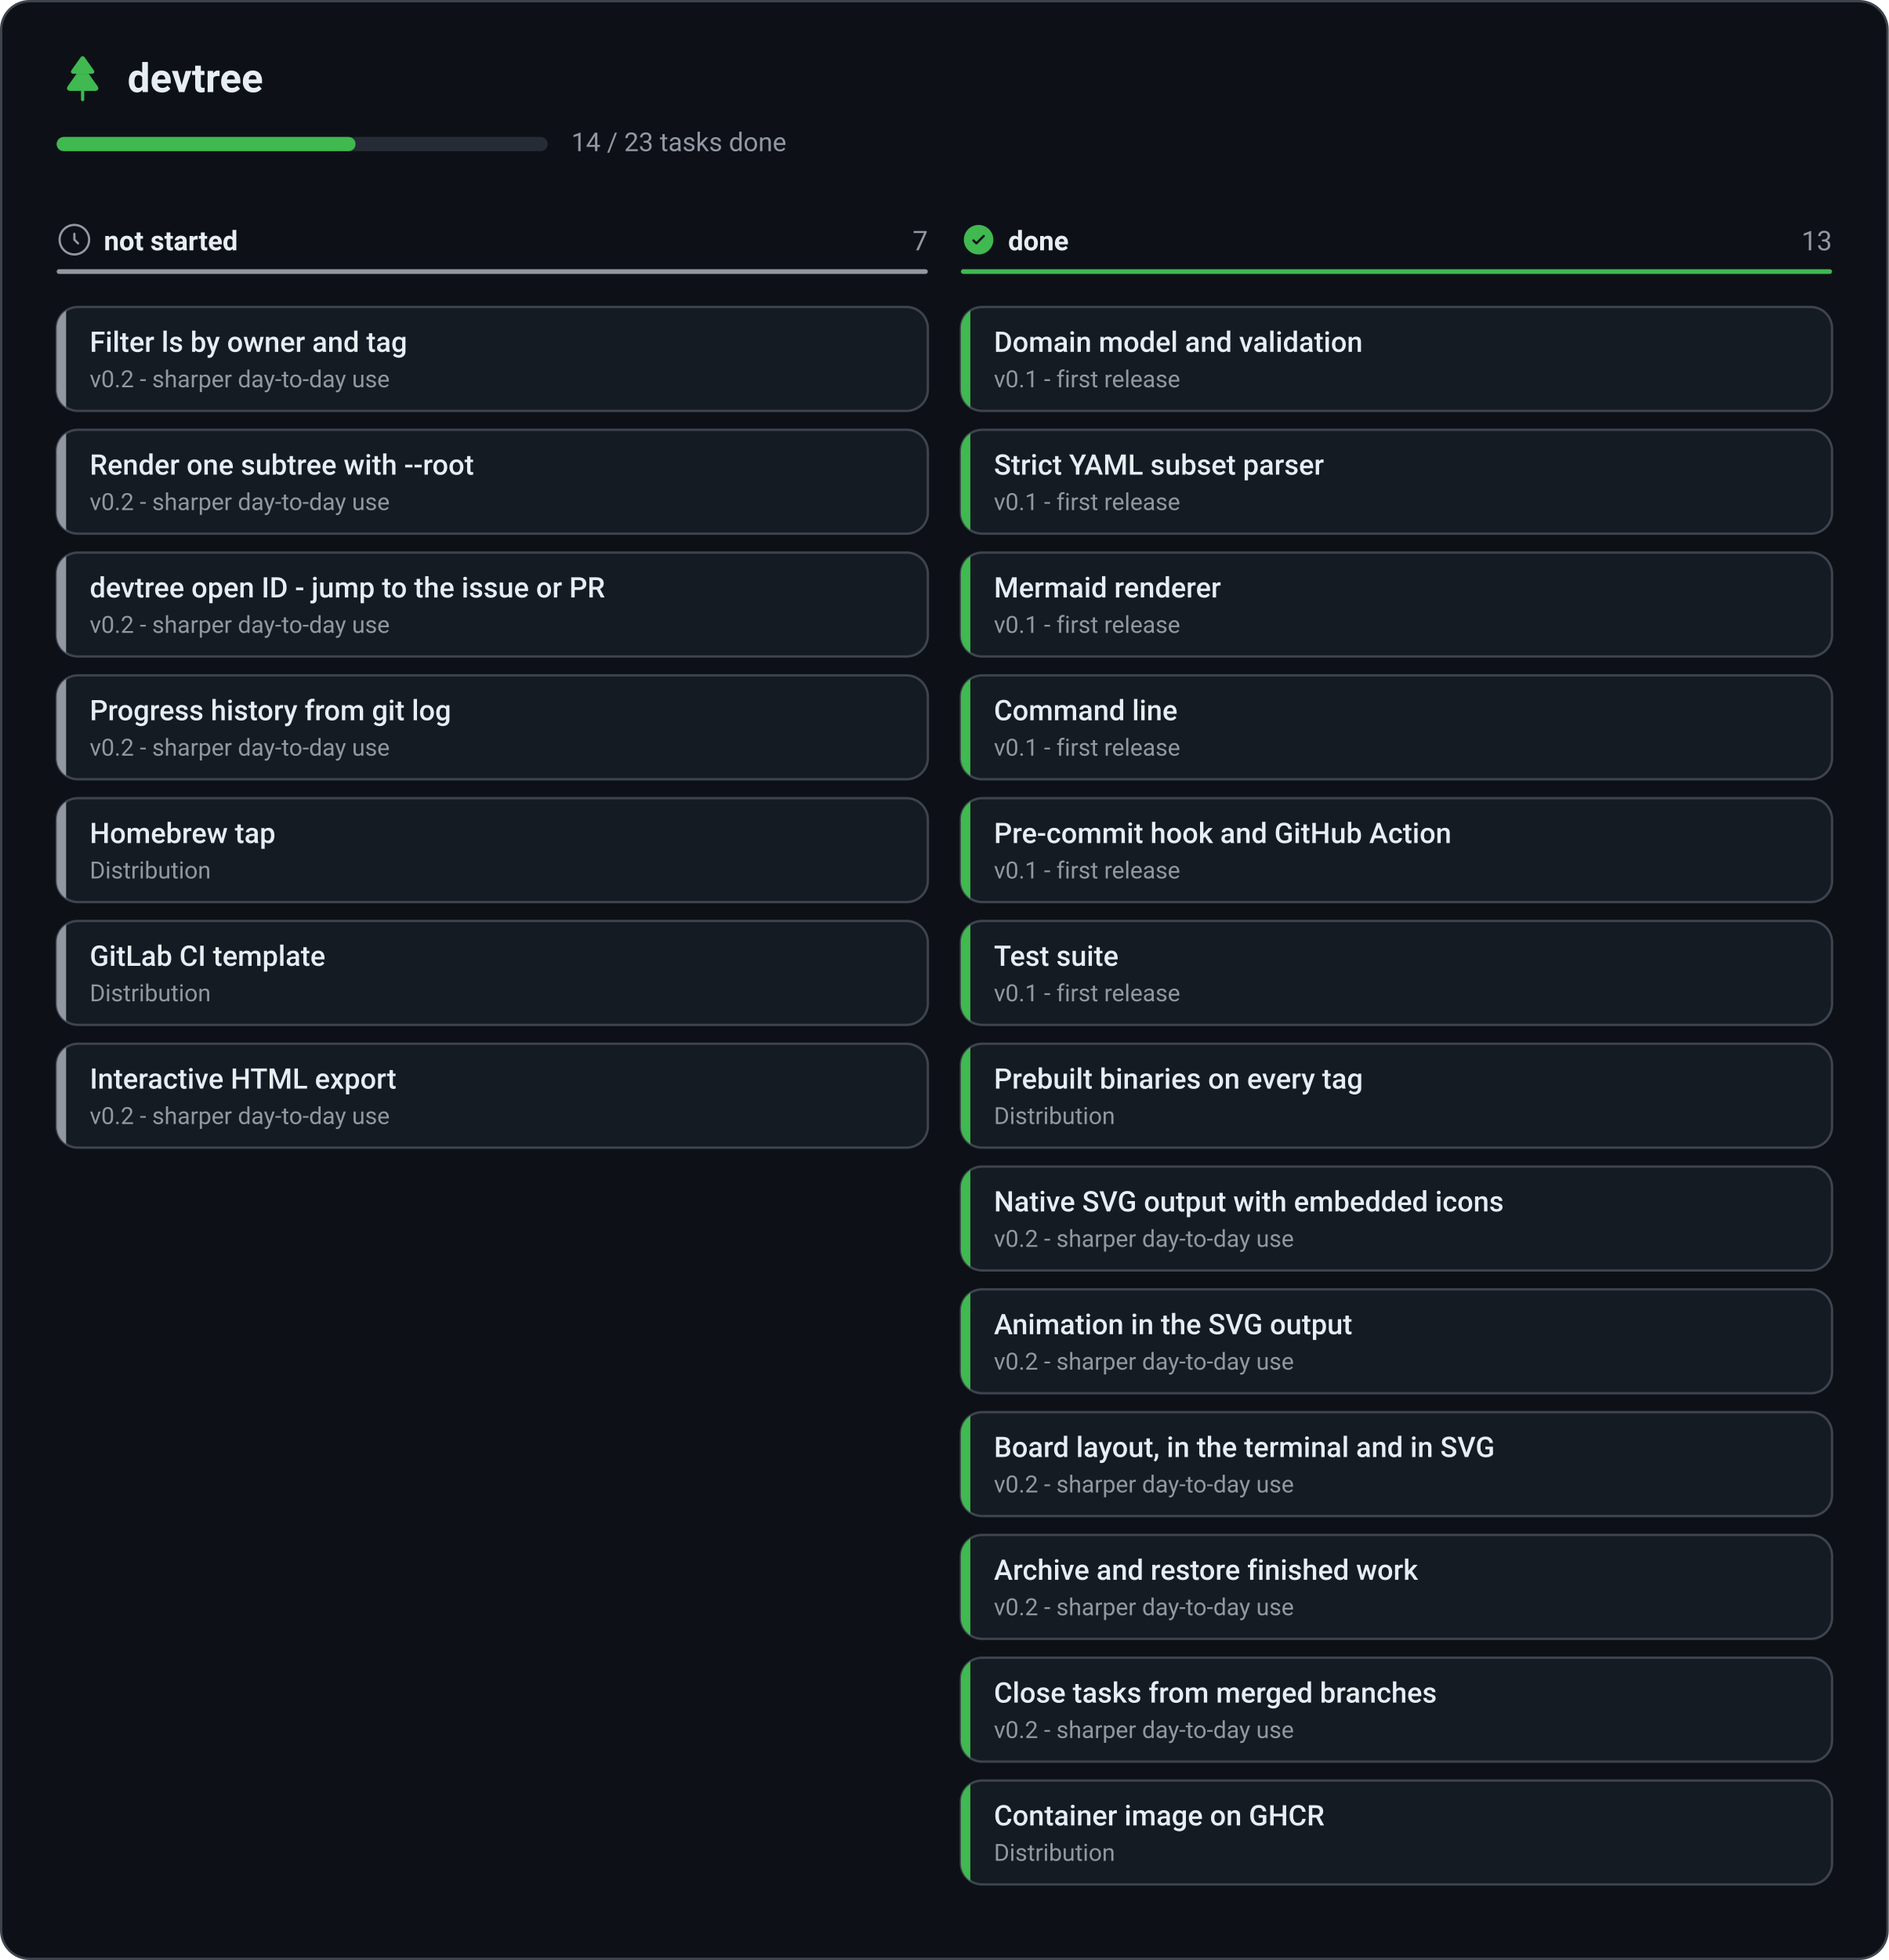
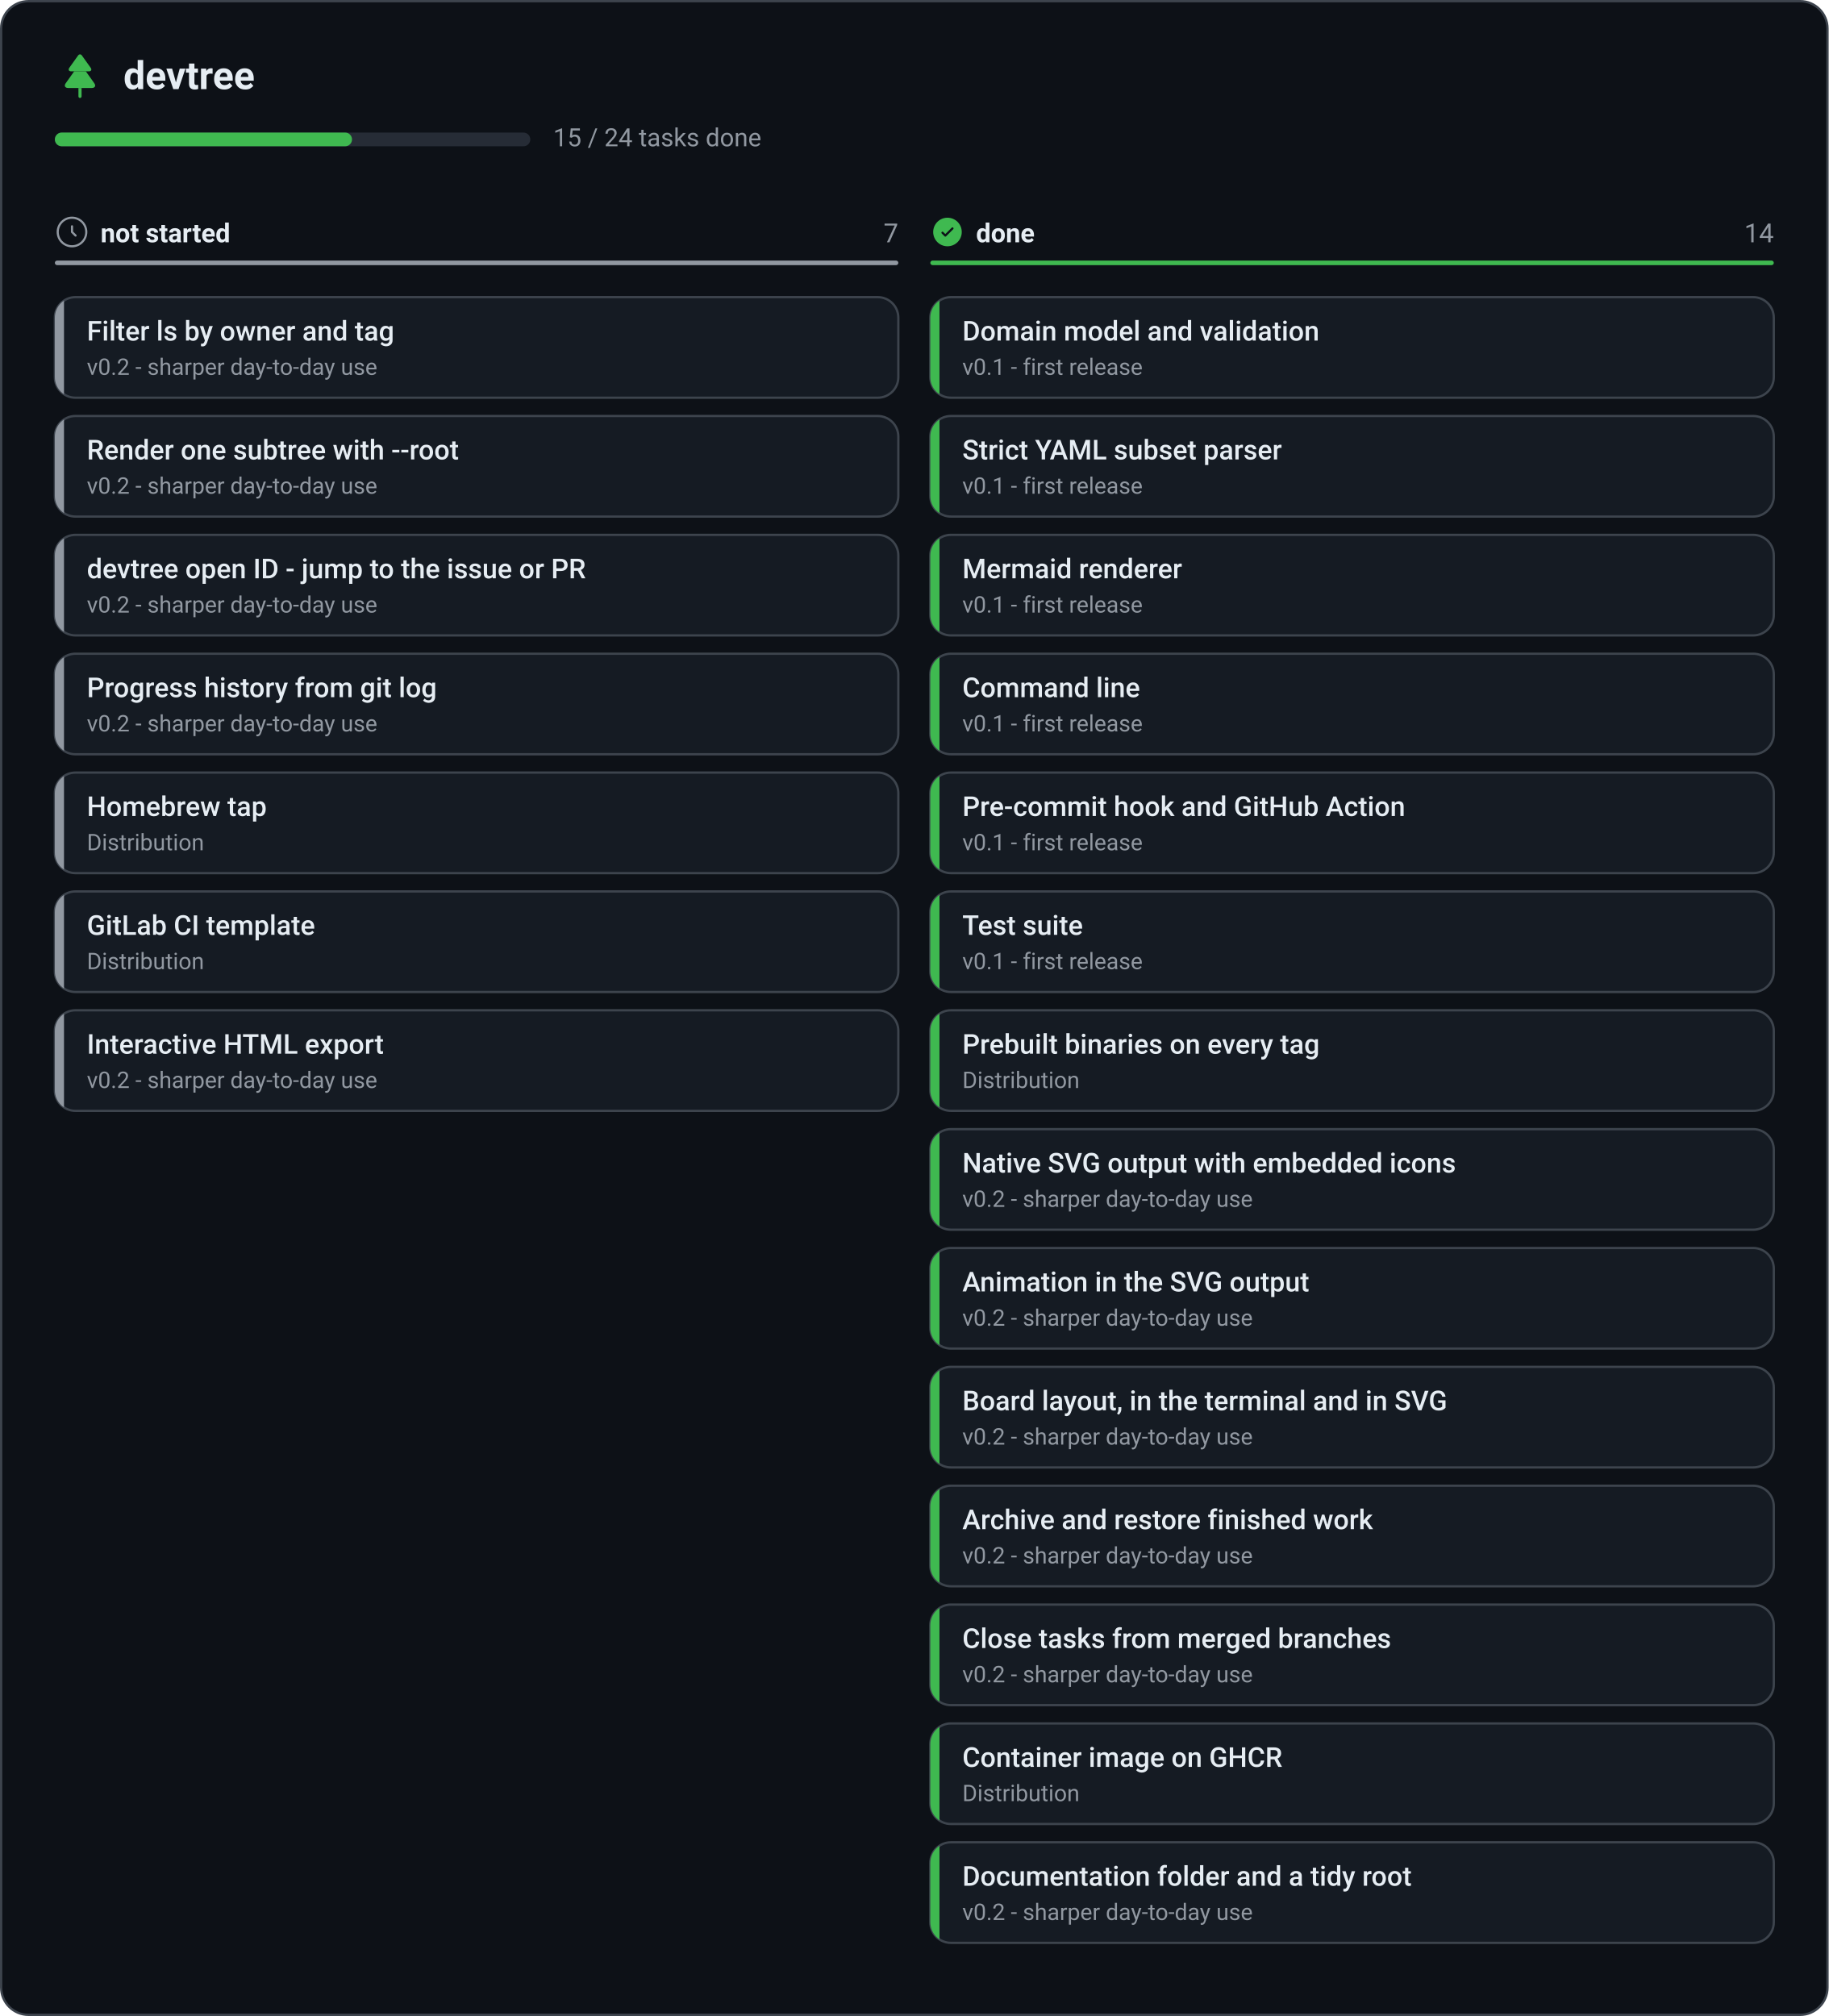
- <svg xmlns="http://www.w3.org/2000/svg" width="800" height="830" viewBox="0 0 800 830" font-family="system-ui,-apple-system,'Segoe UI',Roboto,'Helvetica Neue',Arial,sans-serif" role="img" aria-label="devtree board">
+ <svg xmlns="http://www.w3.org/2000/svg" width="800" height="882" viewBox="0 0 800 882" font-family="system-ui,-apple-system,'Segoe UI',Roboto,'Helvetica Neue',Arial,sans-serif" role="img" aria-label="devtree board">
  <style>
@keyframes dt-flow { to { stroke-dashoffset: -16 } }
@keyframes dt-grow { from { transform: scaleX(0) } to { transform: scaleX(1) } }
@keyframes dt-spin { to { transform: rotate(360deg) } }
@keyframes dt-rise { from { opacity: 0; transform: translateY(7px) } to { opacity: 1; transform: none } }
@keyframes dt-pulse { 0%, 100% { opacity: 1 } 50% { opacity: .45 } }
@keyframes dt-marquee { from { transform: translateX(-50%) } to { transform: none } }
.dt-flow { animation: dt-flow 1.1s linear infinite }
.dt-grow { animation: dt-grow .9s cubic-bezier(.2,.8,.2,1) both; transform-box: fill-box; transform-origin: left center }
.dt-spin { animation: dt-spin 8s linear infinite; transform-box: fill-box; transform-origin: center }
.dt-rise { animation: dt-rise .55s cubic-bezier(.2,.8,.2,1) backwards }
.dt-pulse { animation: dt-pulse 2.4s ease-in-out infinite }
.dt-marquee { animation: dt-marquee 26s linear infinite; transform-box: fill-box }
@media (prefers-reduced-motion: reduce), print {
  .dt-flow, .dt-grow, .dt-spin, .dt-rise, .dt-pulse, .dt-marquee { animation: none }
}
</style>
  <defs>
    <clipPath id="dt-col-0">
      <rect x="0" y="0" width="369.0" height="44.0" rx="9" />
    </clipPath>
    <clipPath id="dt-col-1">
      <rect x="0" y="0" width="369.0" height="44.0" rx="9" />
    </clipPath>
  </defs>
-   <rect x="0.5" y="0.5" width="799.0" height="829.0" rx="12.0" fill="#0d1117" stroke="#3d444d" />
+   <rect x="0.5" y="0.5" width="799.0" height="881.0" rx="12.0" fill="#0d1117" stroke="#3d444d" />
  <g transform="translate(24.0,22.0) scale(0.9167)" style="color:#3fb950">
    <path d="M16.169 10.06H7.829C6.649 10.06 6.239 9.27 6.929 8.31L11.099 2.47C11.589 1.77 12.409 1.77 12.899 2.47L17.069 8.31C17.759 9.27 17.349 10.06 16.169 10.06Z" fill="currentColor" />
    <path d="M17.59 17.999H6.41C4.83 17.999 4.29 16.949 5.22 15.669L9.21 10.059H14.79L18.78 15.669C19.71 16.949 19.17 17.999 17.59 17.999Z" fill="currentColor" />
    <path d="M12.75 18V22C12.75 22.41 12.41 22.75 12 22.75C11.59 22.75 11.25 22.41 11.25 22V18H12.75Z" fill="currentColor" />
  </g>
  <text x="54.0" y="39.0" font-size="17" font-weight="600" fill="#e6edf3">devtree</text>
  <rect x="24.0" y="58.0" width="208.0" height="6.0" rx="3.0" fill="#262c36" />
-   <rect x="24.0" y="58.0" width="126.6" height="6.0" rx="3.0" fill="#3fb950" class="dt-grow" />
-   <text x="242.0" y="64.0" font-size="11" fill="#9198a1">14 / 23 tasks done</text>
+   <rect x="24.0" y="58.0" width="130.0" height="6.0" rx="3.0" fill="#3fb950" class="dt-grow" />
+   <text x="242.0" y="64.0" font-size="11" fill="#9198a1">15 / 24 tasks done</text>
  <g transform="translate(24.0,94.0) scale(0.625)" style="color:#9198a1">
    <path fill-rule="evenodd" clip-rule="evenodd" d="M12 2.75C6.891 2.75 2.75 6.891 2.75 12C2.75 17.109 6.891 21.25 12 21.25C17.109 21.25 21.25 17.109 21.25 12C21.25 6.891 17.109 2.75 12 2.75ZM1.25 12C1.25 6.063 6.063 1.25 12 1.25C17.937 1.25 22.75 6.063 22.75 12C22.75 17.937 17.937 22.75 12 22.75C6.063 22.75 1.25 17.937 1.25 12ZM12 7.25C12.414 7.25 12.75 7.586 12.75 8V11.689L15.03 13.97C15.323 14.263 15.323 14.737 15.03 15.03C14.737 15.323 14.263 15.323 13.97 15.03L11.47 12.53C11.329 12.39 11.25 12.199 11.25 12V8C11.25 7.586 11.586 7.25 12 7.25Z" fill="currentColor" />
  </g>
  <text x="44.0" y="106.0" font-size="11.5" fill="#e6edf3" font-weight="600">not started</text>
  <text x="393.0" y="106.0" font-size="11.5" fill="#9198a1" text-anchor="end">7</text>
  <rect x="24.0" y="114.0" width="369.0" height="2.0" rx="1.0" fill="#9198a1" />
  <g class="dt-rise" style="animation-delay:0.00s">
    <rect x="24.0" y="130.0" width="369.0" height="44.0" rx="9.0" fill="#151b23" stroke="#3d444d" />
    <g transform="translate(24.0,130.0)" clip-path="url(#dt-col-0)">
      <rect x="0.0" y="0.0" width="4.0" height="44.0" rx="0.0" fill="#9198a1" />
    </g>
    <text x="38.0" y="149.0" font-size="12.0" fill="#e6edf3" font-weight="500">Filter ls by owner and tag</text>
    <text x="38.0" y="164.0" font-size="10.0" fill="#9198a1">v0.2 - sharper day-to-day use</text>
  </g>
  <g class="dt-rise" style="animation-delay:0.04s">
    <rect x="24.0" y="182.0" width="369.0" height="44.0" rx="9.0" fill="#151b23" stroke="#3d444d" />
    <g transform="translate(24.0,182.0)" clip-path="url(#dt-col-0)">
      <rect x="0.0" y="0.0" width="4.0" height="44.0" rx="0.0" fill="#9198a1" />
    </g>
    <text x="38.0" y="201.0" font-size="12.0" fill="#e6edf3" font-weight="500">Render one subtree with --root</text>
    <text x="38.0" y="216.0" font-size="10.0" fill="#9198a1">v0.2 - sharper day-to-day use</text>
  </g>
  <g class="dt-rise" style="animation-delay:0.07s">
    <rect x="24.0" y="234.0" width="369.0" height="44.0" rx="9.0" fill="#151b23" stroke="#3d444d" />
    <g transform="translate(24.0,234.0)" clip-path="url(#dt-col-0)">
      <rect x="0.0" y="0.0" width="4.0" height="44.0" rx="0.0" fill="#9198a1" />
    </g>
    <text x="38.0" y="253.0" font-size="12.0" fill="#e6edf3" font-weight="500">devtree open ID - jump to the issue or PR</text>
    <text x="38.0" y="268.0" font-size="10.0" fill="#9198a1">v0.2 - sharper day-to-day use</text>
  </g>
  <g class="dt-rise" style="animation-delay:0.11s">
    <rect x="24.0" y="286.0" width="369.0" height="44.0" rx="9.0" fill="#151b23" stroke="#3d444d" />
    <g transform="translate(24.0,286.0)" clip-path="url(#dt-col-0)">
      <rect x="0.0" y="0.0" width="4.0" height="44.0" rx="0.0" fill="#9198a1" />
    </g>
    <text x="38.0" y="305.0" font-size="12.0" fill="#e6edf3" font-weight="500">Progress history from git log</text>
    <text x="38.0" y="320.0" font-size="10.0" fill="#9198a1">v0.2 - sharper day-to-day use</text>
  </g>
  <g class="dt-rise" style="animation-delay:0.14s">
    <rect x="24.0" y="338.0" width="369.0" height="44.0" rx="9.0" fill="#151b23" stroke="#3d444d" />
    <g transform="translate(24.0,338.0)" clip-path="url(#dt-col-0)">
      <rect x="0.0" y="0.0" width="4.0" height="44.0" rx="0.0" fill="#9198a1" />
    </g>
    <text x="38.0" y="357.0" font-size="12.0" fill="#e6edf3" font-weight="500">Homebrew tap</text>
    <text x="38.0" y="372.0" font-size="10.0" fill="#9198a1">Distribution</text>
  </g>
  <g class="dt-rise" style="animation-delay:0.18s">
    <rect x="24.0" y="390.0" width="369.0" height="44.0" rx="9.0" fill="#151b23" stroke="#3d444d" />
    <g transform="translate(24.0,390.0)" clip-path="url(#dt-col-0)">
      <rect x="0.0" y="0.0" width="4.0" height="44.0" rx="0.0" fill="#9198a1" />
    </g>
    <text x="38.0" y="409.0" font-size="12.0" fill="#e6edf3" font-weight="500">GitLab CI template</text>
    <text x="38.0" y="424.0" font-size="10.0" fill="#9198a1">Distribution</text>
  </g>
  <g class="dt-rise" style="animation-delay:0.21s">
    <rect x="24.0" y="442.0" width="369.0" height="44.0" rx="9.0" fill="#151b23" stroke="#3d444d" />
    <g transform="translate(24.0,442.0)" clip-path="url(#dt-col-0)">
      <rect x="0.0" y="0.0" width="4.0" height="44.0" rx="0.0" fill="#9198a1" />
    </g>
    <text x="38.0" y="461.0" font-size="12.0" fill="#e6edf3" font-weight="500">Interactive HTML export</text>
    <text x="38.0" y="476.0" font-size="10.0" fill="#9198a1">v0.2 - sharper day-to-day use</text>
  </g>
  <g transform="translate(407.0,94.0) scale(0.625)" style="color:#3fb950">
    <path fill-rule="evenodd" clip-rule="evenodd" d="M22 12C22 17.523 17.523 22 12 22C6.477 22 2 17.523 2 12C2 6.477 6.477 2 12 2C17.523 2 22 6.477 22 12ZM16.03 8.97C16.323 9.263 16.323 9.737 16.03 10.03L11.03 15.03C10.737 15.323 10.263 15.323 9.97 15.03L7.97 13.03C7.677 12.737 7.677 12.263 7.97 11.97C8.263 11.677 8.737 11.677 9.03 11.97L10.5 13.439L12.735 11.204L14.97 8.97C15.263 8.677 15.737 8.677 16.03 8.97Z" fill="currentColor" />
  </g>
  <text x="427.0" y="106.0" font-size="11.5" fill="#e6edf3" font-weight="600">done</text>
-   <text x="776.0" y="106.0" font-size="11.5" fill="#9198a1" text-anchor="end">13</text>
+   <text x="776.0" y="106.0" font-size="11.5" fill="#9198a1" text-anchor="end">14</text>
  <rect x="407.0" y="114.0" width="369.0" height="2.0" rx="1.0" fill="#3fb950" />
  <g class="dt-rise" style="animation-delay:0.25s">
    <rect x="407.0" y="130.0" width="369.0" height="44.0" rx="9.0" fill="#151b23" stroke="#3d444d" />
    <g transform="translate(407.0,130.0)" clip-path="url(#dt-col-1)">
      <rect x="0.0" y="0.0" width="4.0" height="44.0" rx="0.0" fill="#3fb950" />
    </g>
    <text x="421.0" y="149.0" font-size="12.0" fill="#e6edf3" font-weight="500">Domain model and validation</text>
    <text x="421.0" y="164.0" font-size="10.0" fill="#9198a1">v0.1 - first release</text>
  </g>
  <g class="dt-rise" style="animation-delay:0.28s">
    <rect x="407.0" y="182.0" width="369.0" height="44.0" rx="9.0" fill="#151b23" stroke="#3d444d" />
    <g transform="translate(407.0,182.0)" clip-path="url(#dt-col-1)">
      <rect x="0.0" y="0.0" width="4.0" height="44.0" rx="0.0" fill="#3fb950" />
    </g>
    <text x="421.0" y="201.0" font-size="12.0" fill="#e6edf3" font-weight="500">Strict YAML subset parser</text>
    <text x="421.0" y="216.0" font-size="10.0" fill="#9198a1">v0.1 - first release</text>
  </g>
  <g class="dt-rise" style="animation-delay:0.32s">
    <rect x="407.0" y="234.0" width="369.0" height="44.0" rx="9.0" fill="#151b23" stroke="#3d444d" />
    <g transform="translate(407.0,234.0)" clip-path="url(#dt-col-1)">
      <rect x="0.0" y="0.0" width="4.0" height="44.0" rx="0.0" fill="#3fb950" />
    </g>
    <text x="421.0" y="253.0" font-size="12.0" fill="#e6edf3" font-weight="500">Mermaid renderer</text>
    <text x="421.0" y="268.0" font-size="10.0" fill="#9198a1">v0.1 - first release</text>
  </g>
  <g class="dt-rise" style="animation-delay:0.35s">
    <rect x="407.0" y="286.0" width="369.0" height="44.0" rx="9.0" fill="#151b23" stroke="#3d444d" />
    <g transform="translate(407.0,286.0)" clip-path="url(#dt-col-1)">
      <rect x="0.0" y="0.0" width="4.0" height="44.0" rx="0.0" fill="#3fb950" />
    </g>
    <text x="421.0" y="305.0" font-size="12.0" fill="#e6edf3" font-weight="500">Command line</text>
    <text x="421.0" y="320.0" font-size="10.0" fill="#9198a1">v0.1 - first release</text>
  </g>
  <g class="dt-rise" style="animation-delay:0.39s">
    <rect x="407.0" y="338.0" width="369.0" height="44.0" rx="9.0" fill="#151b23" stroke="#3d444d" />
    <g transform="translate(407.0,338.0)" clip-path="url(#dt-col-1)">
      <rect x="0.0" y="0.0" width="4.0" height="44.0" rx="0.0" fill="#3fb950" />
    </g>
    <text x="421.0" y="357.0" font-size="12.0" fill="#e6edf3" font-weight="500">Pre-commit hook and GitHub Action</text>
    <text x="421.0" y="372.0" font-size="10.0" fill="#9198a1">v0.1 - first release</text>
  </g>
  <g class="dt-rise" style="animation-delay:0.42s">
    <rect x="407.0" y="390.0" width="369.0" height="44.0" rx="9.0" fill="#151b23" stroke="#3d444d" />
    <g transform="translate(407.0,390.0)" clip-path="url(#dt-col-1)">
      <rect x="0.0" y="0.0" width="4.0" height="44.0" rx="0.0" fill="#3fb950" />
    </g>
    <text x="421.0" y="409.0" font-size="12.0" fill="#e6edf3" font-weight="500">Test suite</text>
    <text x="421.0" y="424.0" font-size="10.0" fill="#9198a1">v0.1 - first release</text>
  </g>
  <g class="dt-rise" style="animation-delay:0.46s">
    <rect x="407.0" y="442.0" width="369.0" height="44.0" rx="9.0" fill="#151b23" stroke="#3d444d" />
    <g transform="translate(407.0,442.0)" clip-path="url(#dt-col-1)">
      <rect x="0.0" y="0.0" width="4.0" height="44.0" rx="0.0" fill="#3fb950" />
    </g>
    <text x="421.0" y="461.0" font-size="12.0" fill="#e6edf3" font-weight="500">Prebuilt binaries on every tag</text>
    <text x="421.0" y="476.0" font-size="10.0" fill="#9198a1">Distribution</text>
  </g>
  <g class="dt-rise" style="animation-delay:0.49s">
    <rect x="407.0" y="494.0" width="369.0" height="44.0" rx="9.0" fill="#151b23" stroke="#3d444d" />
    <g transform="translate(407.0,494.0)" clip-path="url(#dt-col-1)">
      <rect x="0.0" y="0.0" width="4.0" height="44.0" rx="0.0" fill="#3fb950" />
    </g>
    <text x="421.0" y="513.0" font-size="12.0" fill="#e6edf3" font-weight="500">Native SVG output with embedded icons</text>
    <text x="421.0" y="528.0" font-size="10.0" fill="#9198a1">v0.2 - sharper day-to-day use</text>
  </g>
  <g class="dt-rise" style="animation-delay:0.53s">
    <rect x="407.0" y="546.0" width="369.0" height="44.0" rx="9.0" fill="#151b23" stroke="#3d444d" />
    <g transform="translate(407.0,546.0)" clip-path="url(#dt-col-1)">
      <rect x="0.0" y="0.0" width="4.0" height="44.0" rx="0.0" fill="#3fb950" />
    </g>
    <text x="421.0" y="565.0" font-size="12.0" fill="#e6edf3" font-weight="500">Animation in the SVG output</text>
    <text x="421.0" y="580.0" font-size="10.0" fill="#9198a1">v0.2 - sharper day-to-day use</text>
  </g>
  <g class="dt-rise" style="animation-delay:0.56s">
    <rect x="407.0" y="598.0" width="369.0" height="44.0" rx="9.0" fill="#151b23" stroke="#3d444d" />
    <g transform="translate(407.0,598.0)" clip-path="url(#dt-col-1)">
      <rect x="0.0" y="0.0" width="4.0" height="44.0" rx="0.0" fill="#3fb950" />
    </g>
    <text x="421.0" y="617.0" font-size="12.0" fill="#e6edf3" font-weight="500">Board layout, in the terminal and in SVG</text>
    <text x="421.0" y="632.0" font-size="10.0" fill="#9198a1">v0.2 - sharper day-to-day use</text>
  </g>
  <g class="dt-rise" style="animation-delay:0.60s">
    <rect x="407.0" y="650.0" width="369.0" height="44.0" rx="9.0" fill="#151b23" stroke="#3d444d" />
    <g transform="translate(407.0,650.0)" clip-path="url(#dt-col-1)">
      <rect x="0.0" y="0.0" width="4.0" height="44.0" rx="0.0" fill="#3fb950" />
    </g>
    <text x="421.0" y="669.0" font-size="12.0" fill="#e6edf3" font-weight="500">Archive and restore finished work</text>
    <text x="421.0" y="684.0" font-size="10.0" fill="#9198a1">v0.2 - sharper day-to-day use</text>
  </g>
  <g class="dt-rise" style="animation-delay:0.63s">
    <rect x="407.0" y="702.0" width="369.0" height="44.0" rx="9.0" fill="#151b23" stroke="#3d444d" />
    <g transform="translate(407.0,702.0)" clip-path="url(#dt-col-1)">
      <rect x="0.0" y="0.0" width="4.0" height="44.0" rx="0.0" fill="#3fb950" />
    </g>
    <text x="421.0" y="721.0" font-size="12.0" fill="#e6edf3" font-weight="500">Close tasks from merged branches</text>
    <text x="421.0" y="736.0" font-size="10.0" fill="#9198a1">v0.2 - sharper day-to-day use</text>
  </g>
  <g class="dt-rise" style="animation-delay:0.67s">
    <rect x="407.0" y="754.0" width="369.0" height="44.0" rx="9.0" fill="#151b23" stroke="#3d444d" />
    <g transform="translate(407.0,754.0)" clip-path="url(#dt-col-1)">
      <rect x="0.0" y="0.0" width="4.0" height="44.0" rx="0.0" fill="#3fb950" />
    </g>
    <text x="421.0" y="773.0" font-size="12.0" fill="#e6edf3" font-weight="500">Container image on GHCR</text>
    <text x="421.0" y="788.0" font-size="10.0" fill="#9198a1">Distribution</text>
  </g>
+   <g class="dt-rise" style="animation-delay:0.70s">
+     <rect x="407.0" y="806.0" width="369.0" height="44.0" rx="9.0" fill="#151b23" stroke="#3d444d" />
+     <g transform="translate(407.0,806.0)" clip-path="url(#dt-col-1)">
+       <rect x="0.0" y="0.0" width="4.0" height="44.0" rx="0.0" fill="#3fb950" />
+     </g>
+     <text x="421.0" y="825.0" font-size="12.0" fill="#e6edf3" font-weight="500">Documentation folder and a tidy root</text>
+     <text x="421.0" y="840.0" font-size="10.0" fill="#9198a1">v0.2 - sharper day-to-day use</text>
+   </g>
</svg>
